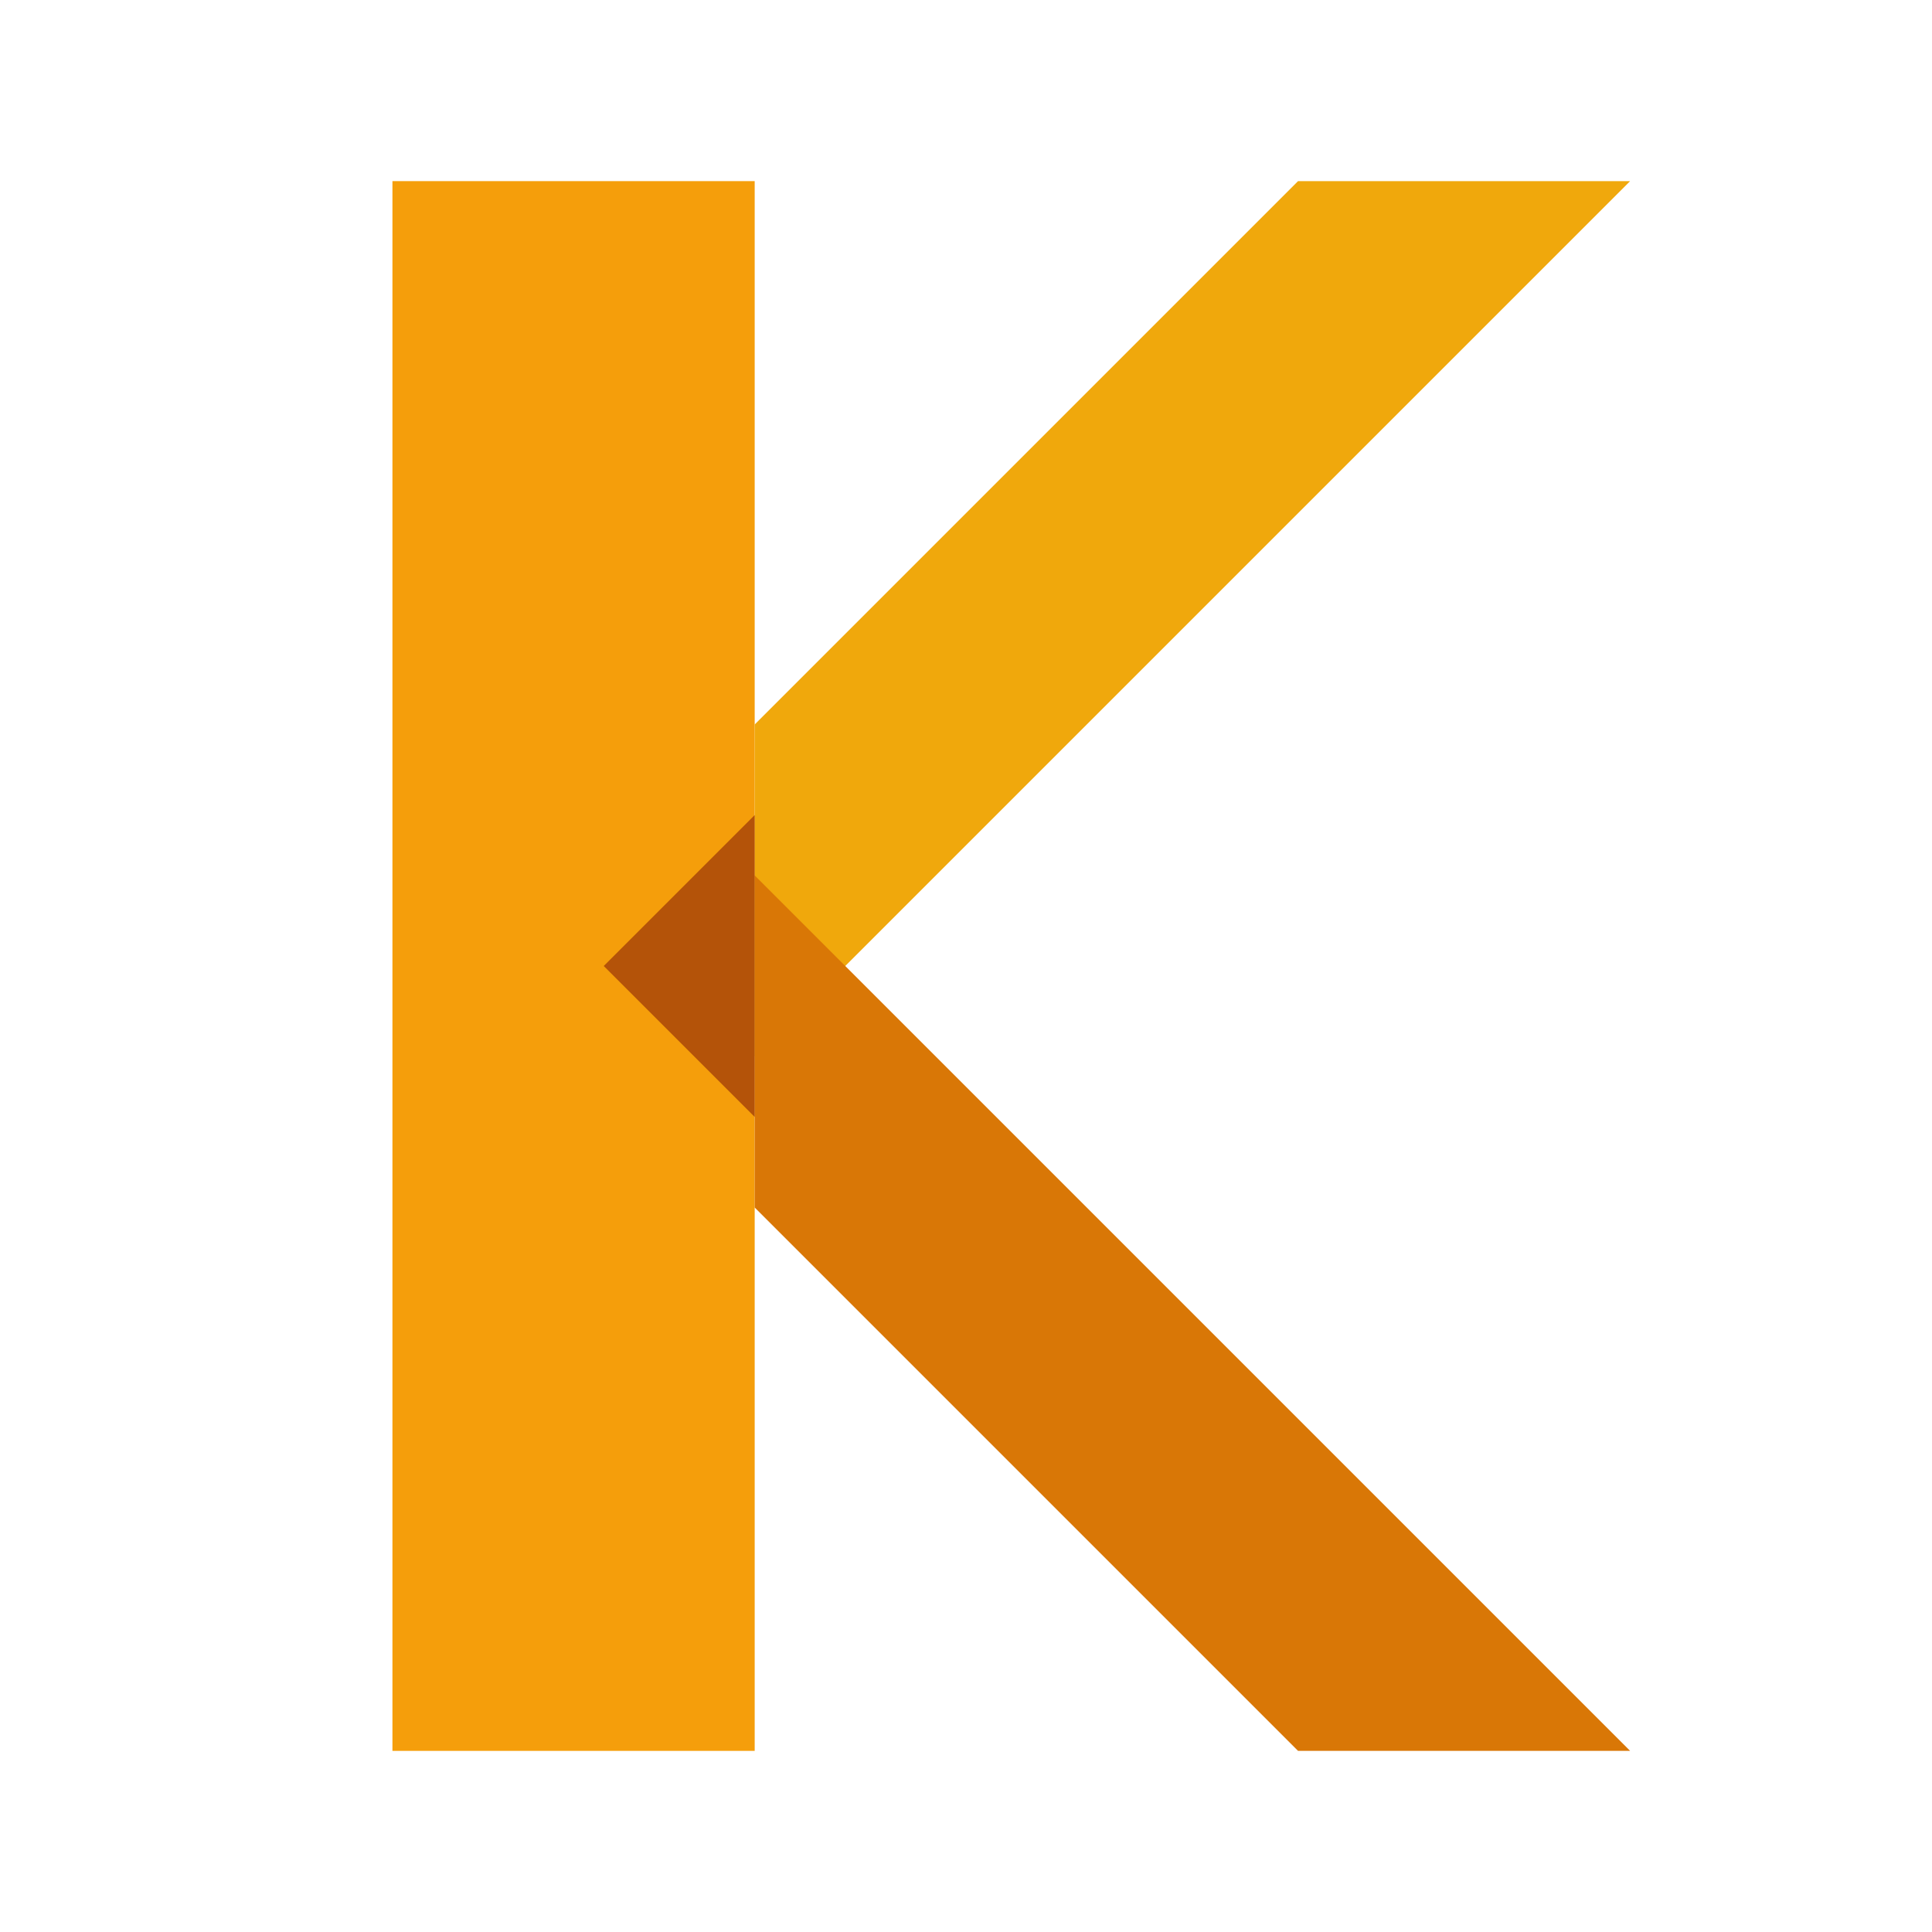
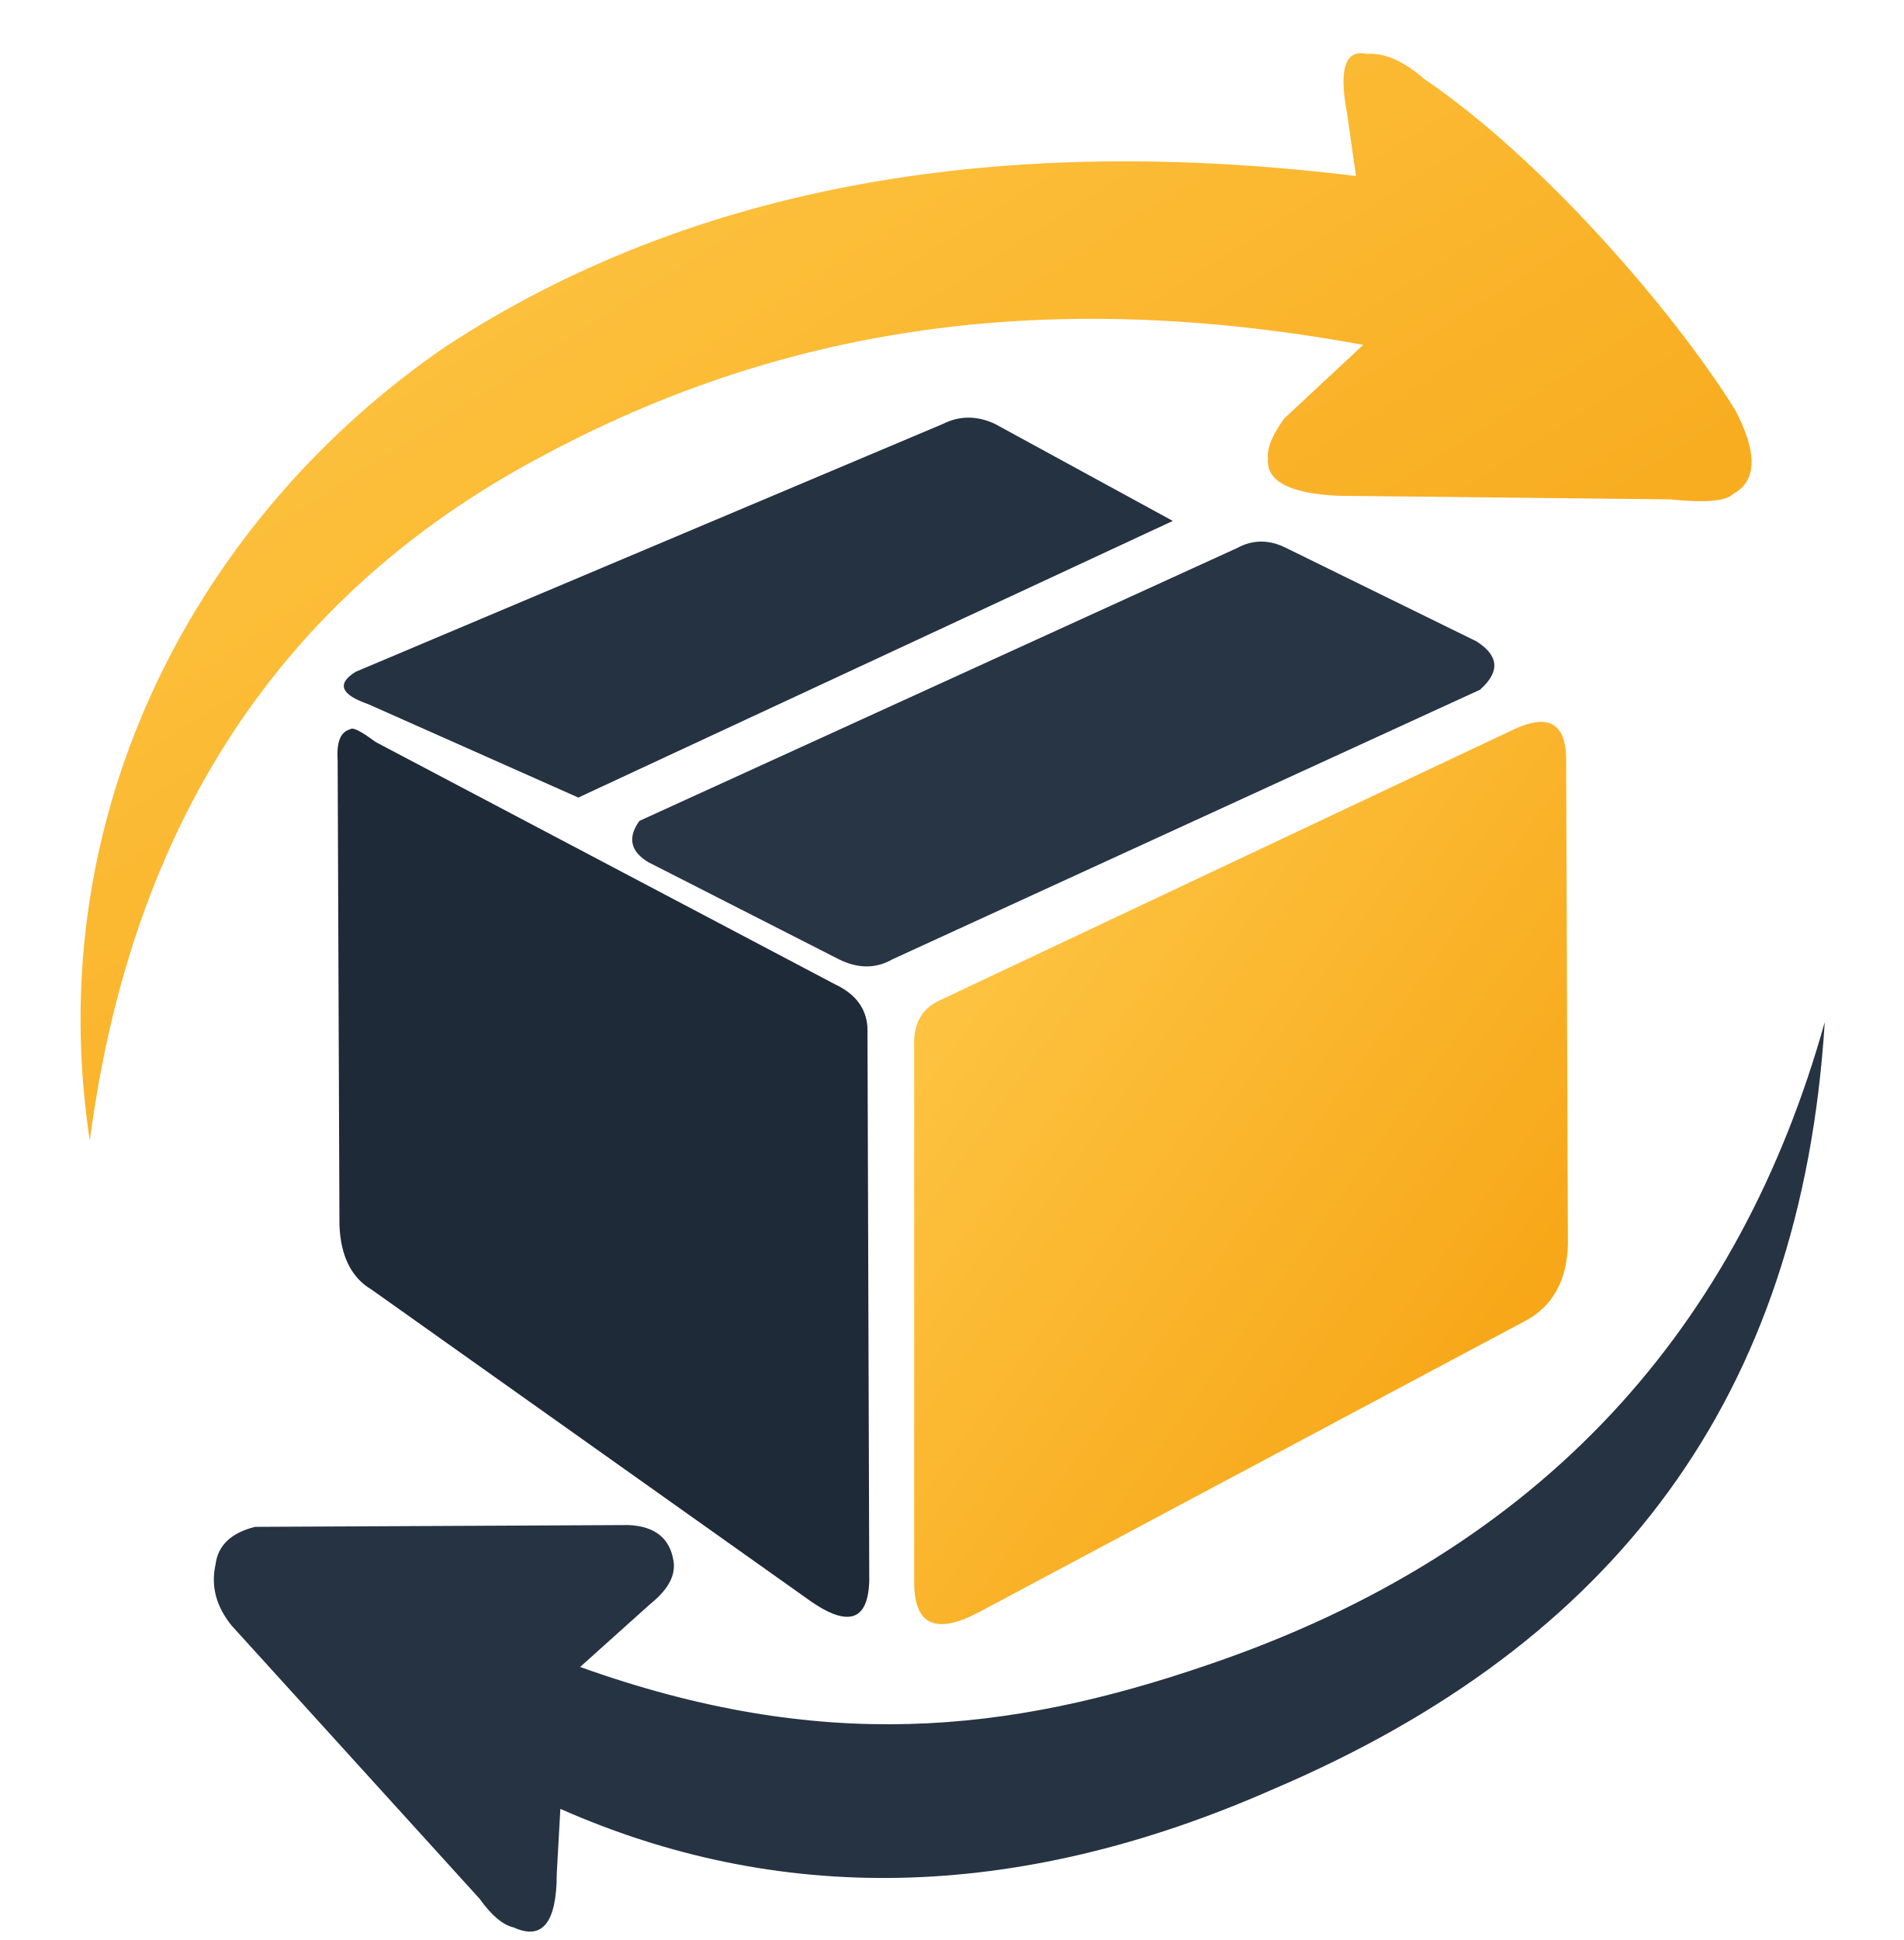
- <svg xmlns="http://www.w3.org/2000/svg" viewBox="0 0 64 64" width="64" height="64" role="img" aria-label="Kyrivo">
-   <polygon points="13,6 25,6 25,58 13,58" fill="#F59E0B" />
-   <polygon points="25,24 43,6 54,6 25,35" fill="#F0A80C" />
-   <polygon points="25,29 54,58 43,58 25,40" fill="#D97706" />
-   <polygon points="25,27 25,37 20,32" fill="#B45309" />
+ <svg xmlns="http://www.w3.org/2000/svg" viewBox="95 65 1060 1080" role="img" aria-label="Kyrivo — carte et flux">
+   <defs>
+     <linearGradient id="gold" x1="0" y1="0" x2="1" y2="1">
+       <stop offset="0" stop-color="#ffcb4c" />
+       <stop offset="1" stop-color="#f59e0b" />
+     </linearGradient>
+   </defs>
+   <path fill="url(#gold)" d="M145 700 C117 516 206 352 343 258 C482 167 654 139 850 163 L845 128 Q838 91 856 95 Q871 94 888 109 C953 153 1026 237 1061 293 Q1080 329 1060 340 Q1054 346 1025 343 L840 341 Q799 339 801 320 Q800 312 810 298 L854 257 C664 222 518 253 393 321 C271 387 171 501 145 700 Z" />
+   <path fill="#253241" d="M620 301 Q634 294 649 301 L748 355 L417 509 L300 457 Q277 449 293 439 Z" />
+   <path fill="#273545" d="M784 370 Q797 363 811 370 L917 422 Q936 434 919 449 L592 599 Q578 607 562 599 L456 545 Q441 536 451 522 Z" />
+   <path fill="#1e2a38" d="M290 471 Q282 473 283 488 L284 747 Q285 773 302 783 L543 954 Q578 980 579 945 L578 637 Q577 621 560 613 L304 478 Q292 469 290 471 Z" />
+   <path fill="url(#gold)" d="M618 622 L938 471 Q966 458 967 486 L968 758 Q967 789 943 801 L641 962 Q604 982 604 946 L604 648 Q603 629 618 622 Z" />
+   <path fill="#263342" d="M1111 634 C1098 843 994 980 804 1061 C659 1125 527 1125 407 1072 L405 1108 Q405 1149 381 1138 Q372 1136 362 1122 L224 970 Q211 954 215 936 Q217 920 237 915 L445 914 Q467 915 470 934 Q472 946 457 958 L418 993 C552 1041 656 1030 767 992 C956 928 1064 802 1111 634 Z" />
</svg>
